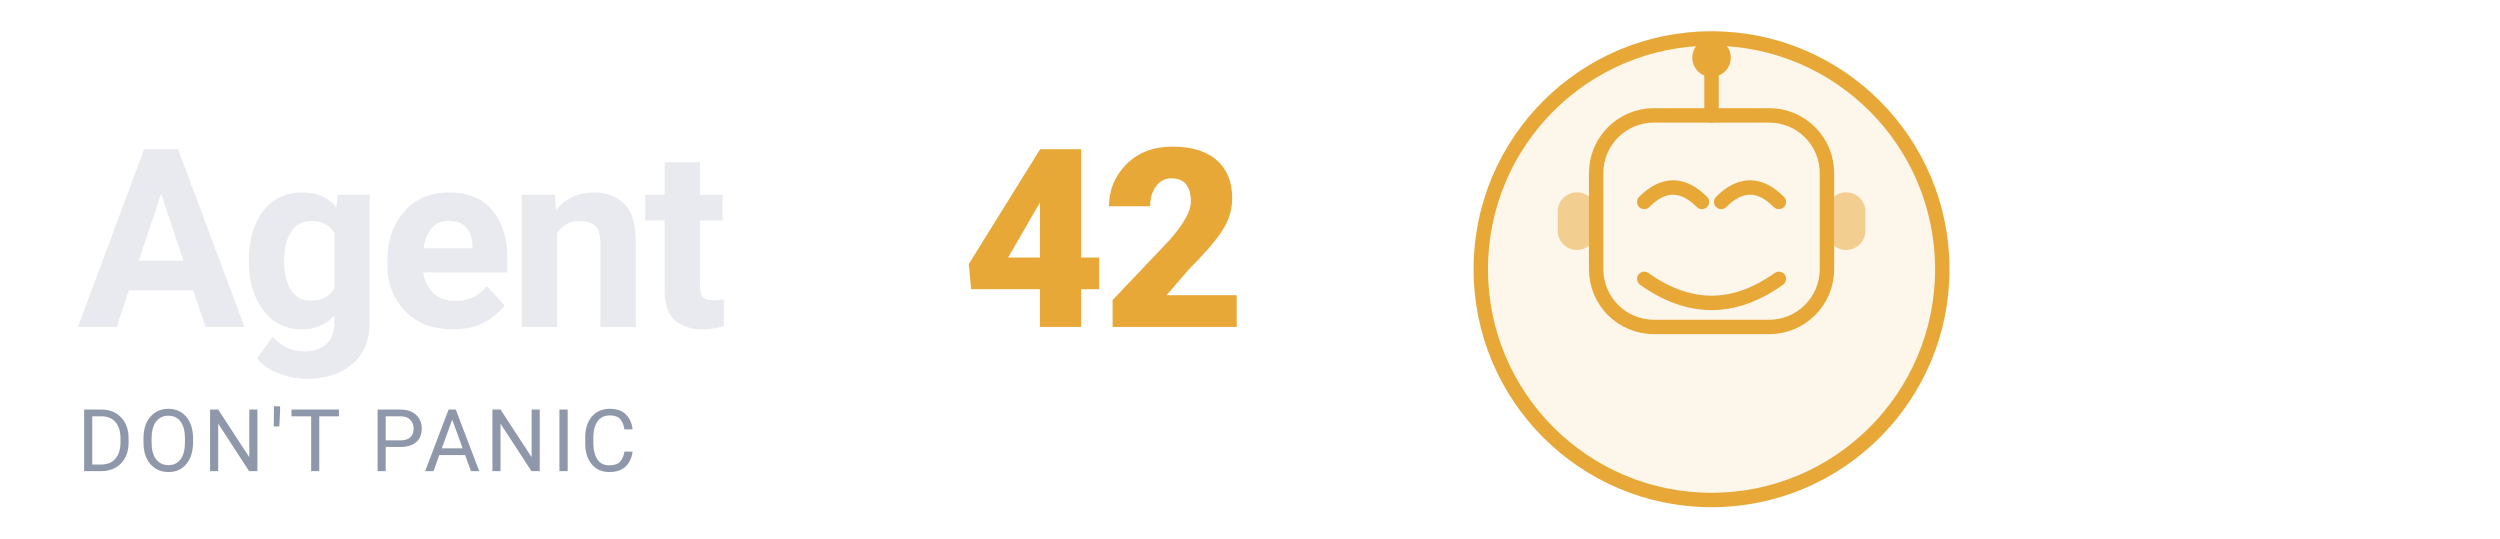
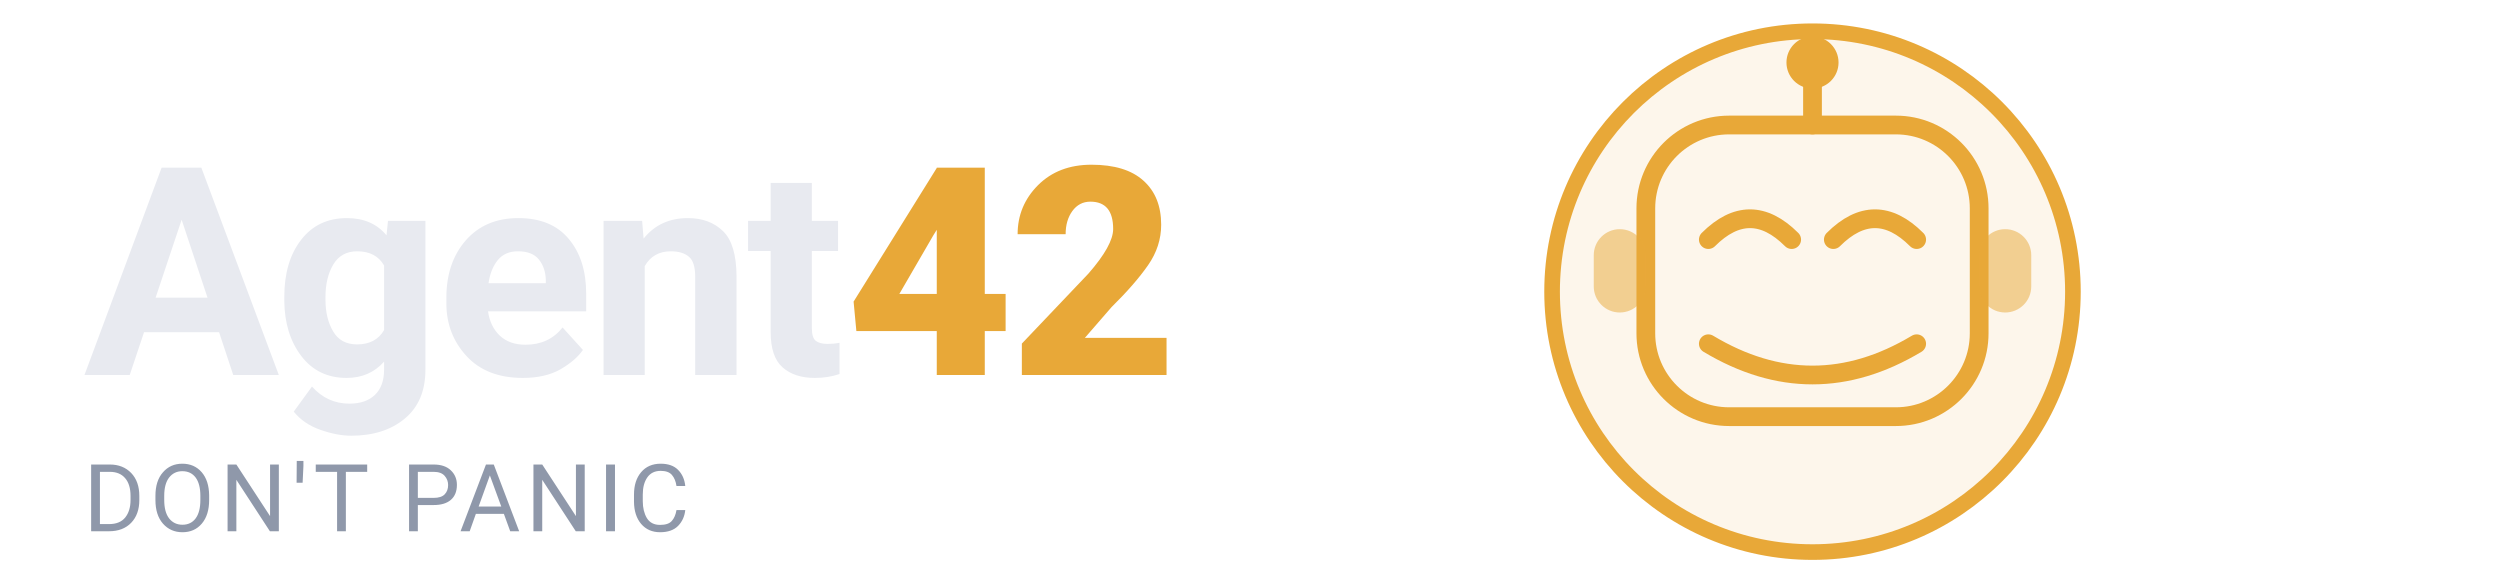
- <svg xmlns="http://www.w3.org/2000/svg" viewBox="0 0 260 56" fill="none">
-   <text x="8" y="34" font-family="-apple-system, BlinkMacSystemFont, 'Segoe UI', Roboto, sans-serif" font-size="26" font-weight="600" fill="#e8eaf0" letter-spacing="-0.5">Agent</text>
-   <text x="100" y="34" font-family="-apple-system, BlinkMacSystemFont, 'Segoe UI', Roboto, sans-serif" font-size="26" font-weight="800" fill="#E8A838" letter-spacing="-0.5">42</text>
-   <text x="8" y="49" font-family="-apple-system, BlinkMacSystemFont, 'Segoe UI', Roboto, sans-serif" font-size="9" fill="#8f98aa" letter-spacing="0.5">DON'T PANIC</text>
-   <g transform="translate(152, 2)">
-     <circle cx="26" cy="26" r="24" fill="#E8A838" fill-opacity="0.1" stroke="#E8A838" stroke-width="1.5" />
-     <line x1="26" y1="10" x2="26" y2="5" stroke="#E8A838" stroke-width="1.5" stroke-linecap="round" />
-     <circle cx="26" cy="4" r="2" fill="#E8A838" />
-     <rect x="14" y="10" width="24" height="22" rx="6" fill="none" stroke="#E8A838" stroke-width="1.5" />
-     <path d="M19 19 Q22 16 25 19" fill="none" stroke="#E8A838" stroke-width="1.5" stroke-linecap="round" />
-     <path d="M27 19 Q30 16 33 19" fill="none" stroke="#E8A838" stroke-width="1.5" stroke-linecap="round" />
-     <path d="M19 27 Q26 32 33 27" fill="none" stroke="#E8A838" stroke-width="1.5" stroke-linecap="round" />
-     <rect x="10" y="18" width="4" height="6" rx="2" fill="#E8A838" opacity="0.5" />
-     <rect x="38" y="18" width="4" height="6" rx="2" fill="#E8A838" opacity="0.5" />
+ <svg xmlns="http://www.w3.org/2000/svg" viewBox="0 0 240 56" fill="none">
+   <text x="8" y="36" font-family="-apple-system, BlinkMacSystemFont, 'Segoe UI', Roboto, sans-serif" font-size="28" font-weight="600" fill="#e8eaf0" letter-spacing="-0.5">Agent<tspan font-weight="800" fill="#E8A838">42</tspan>
+   </text>
+   <text x="8" y="51" font-family="-apple-system, BlinkMacSystemFont, 'Segoe UI', Roboto, sans-serif" font-size="9" fill="#8f98aa" letter-spacing="0.5">DON'T PANIC</text>
+   <g transform="translate(148, 2)">
+     <circle cx="26" cy="26" r="25" fill="#E8A838" fill-opacity="0.1" stroke="#E8A838" stroke-width="1.5" />
+     <line x1="26" y1="10" x2="26" y2="5" stroke="#E8A838" stroke-width="1.8" stroke-linecap="round" />
+     <circle cx="26" cy="4" r="2.5" fill="#E8A838" />
+     <rect x="10" y="10" width="32" height="28" rx="8" fill="none" stroke="#E8A838" stroke-width="1.8" />
+     <path d="M16 21 Q20 17 24 21" fill="none" stroke="#E8A838" stroke-width="1.8" stroke-linecap="round" />
+     <path d="M28 21 Q32 17 36 21" fill="none" stroke="#E8A838" stroke-width="1.8" stroke-linecap="round" />
+     <path d="M16 31 Q26 37 36 31" fill="none" stroke="#E8A838" stroke-width="1.8" stroke-linecap="round" />
+     <rect x="5" y="20" width="5" height="8" rx="2.5" fill="#E8A838" opacity="0.5" />
+     <rect x="42" y="20" width="5" height="8" rx="2.5" fill="#E8A838" opacity="0.5" />
  </g>
</svg>
